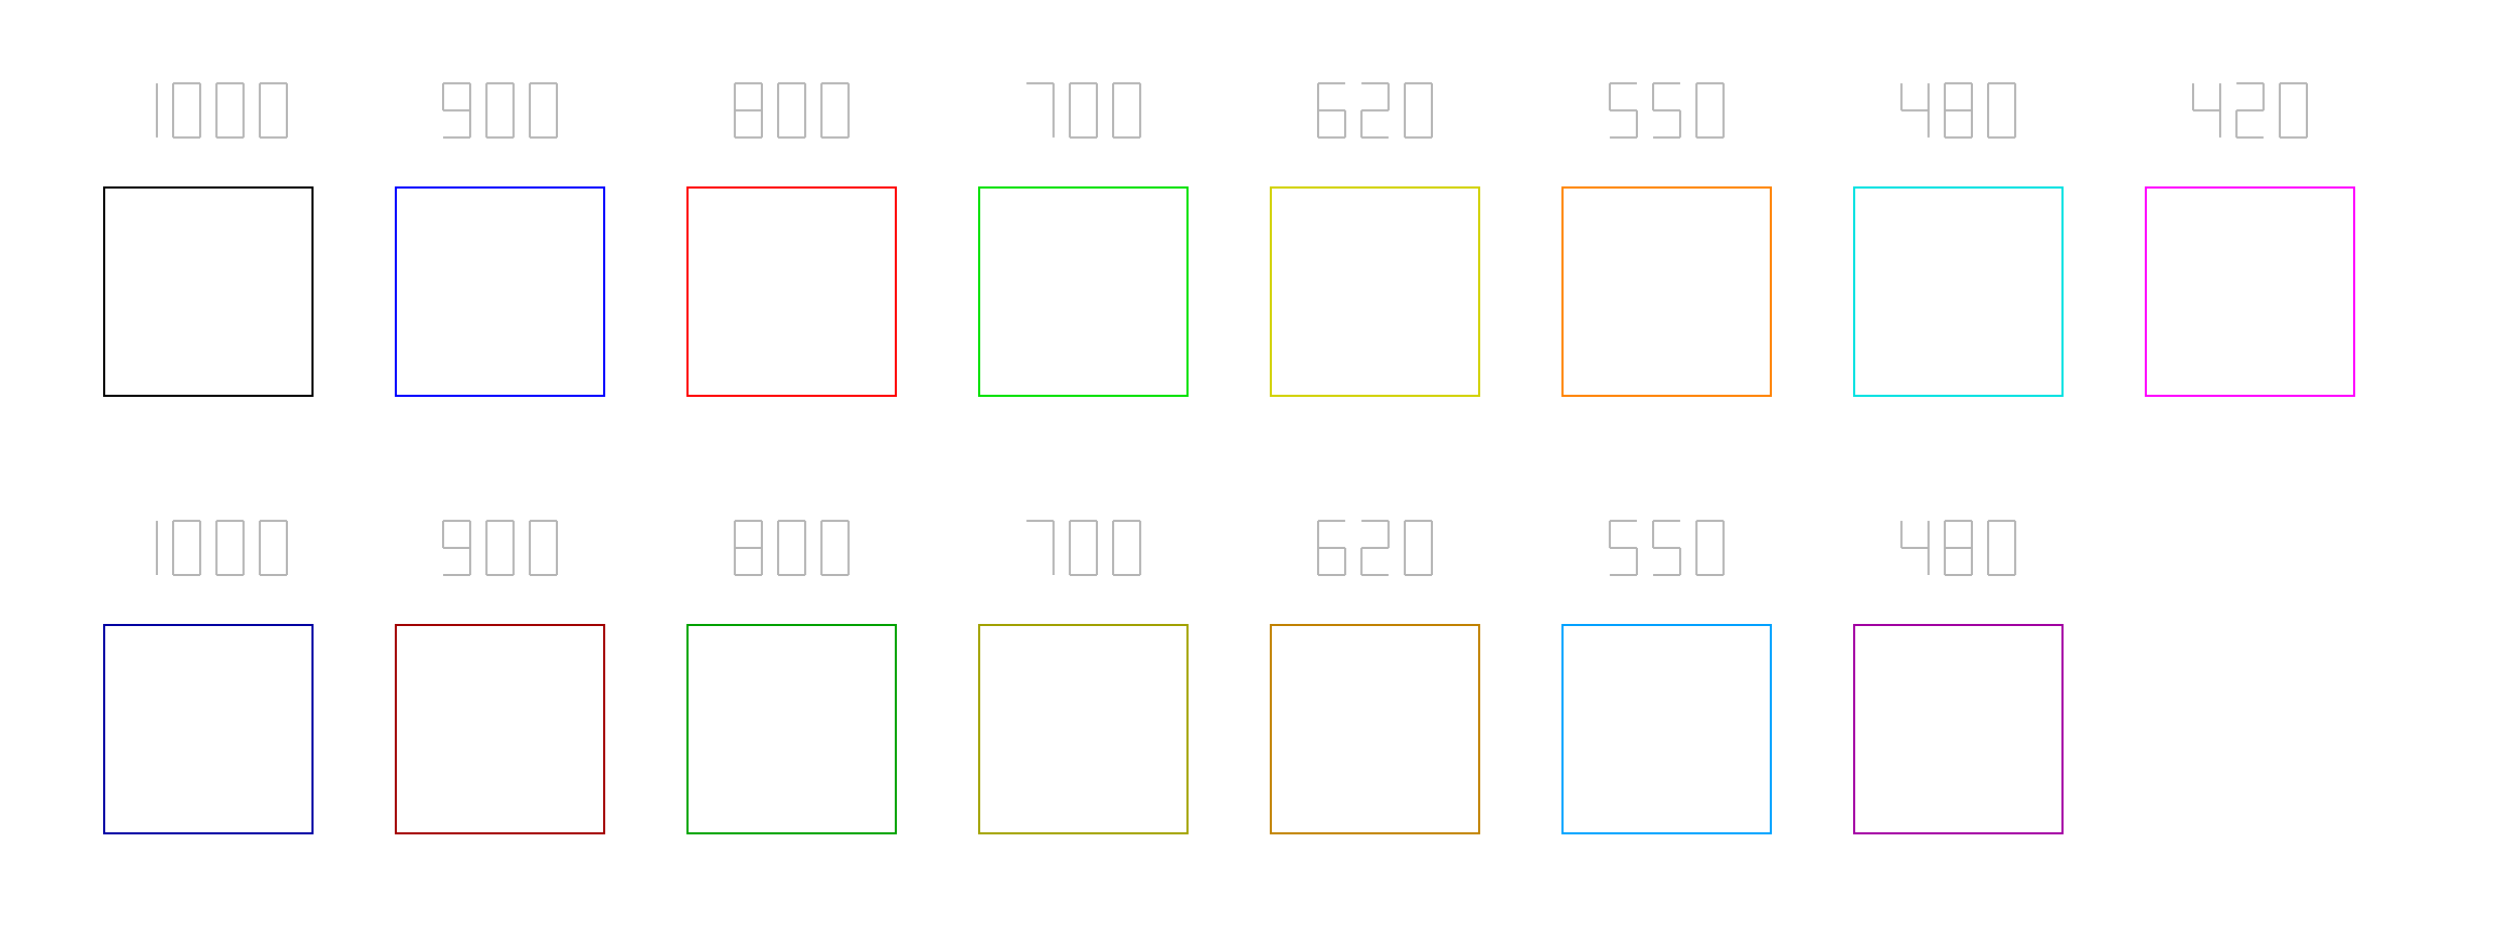
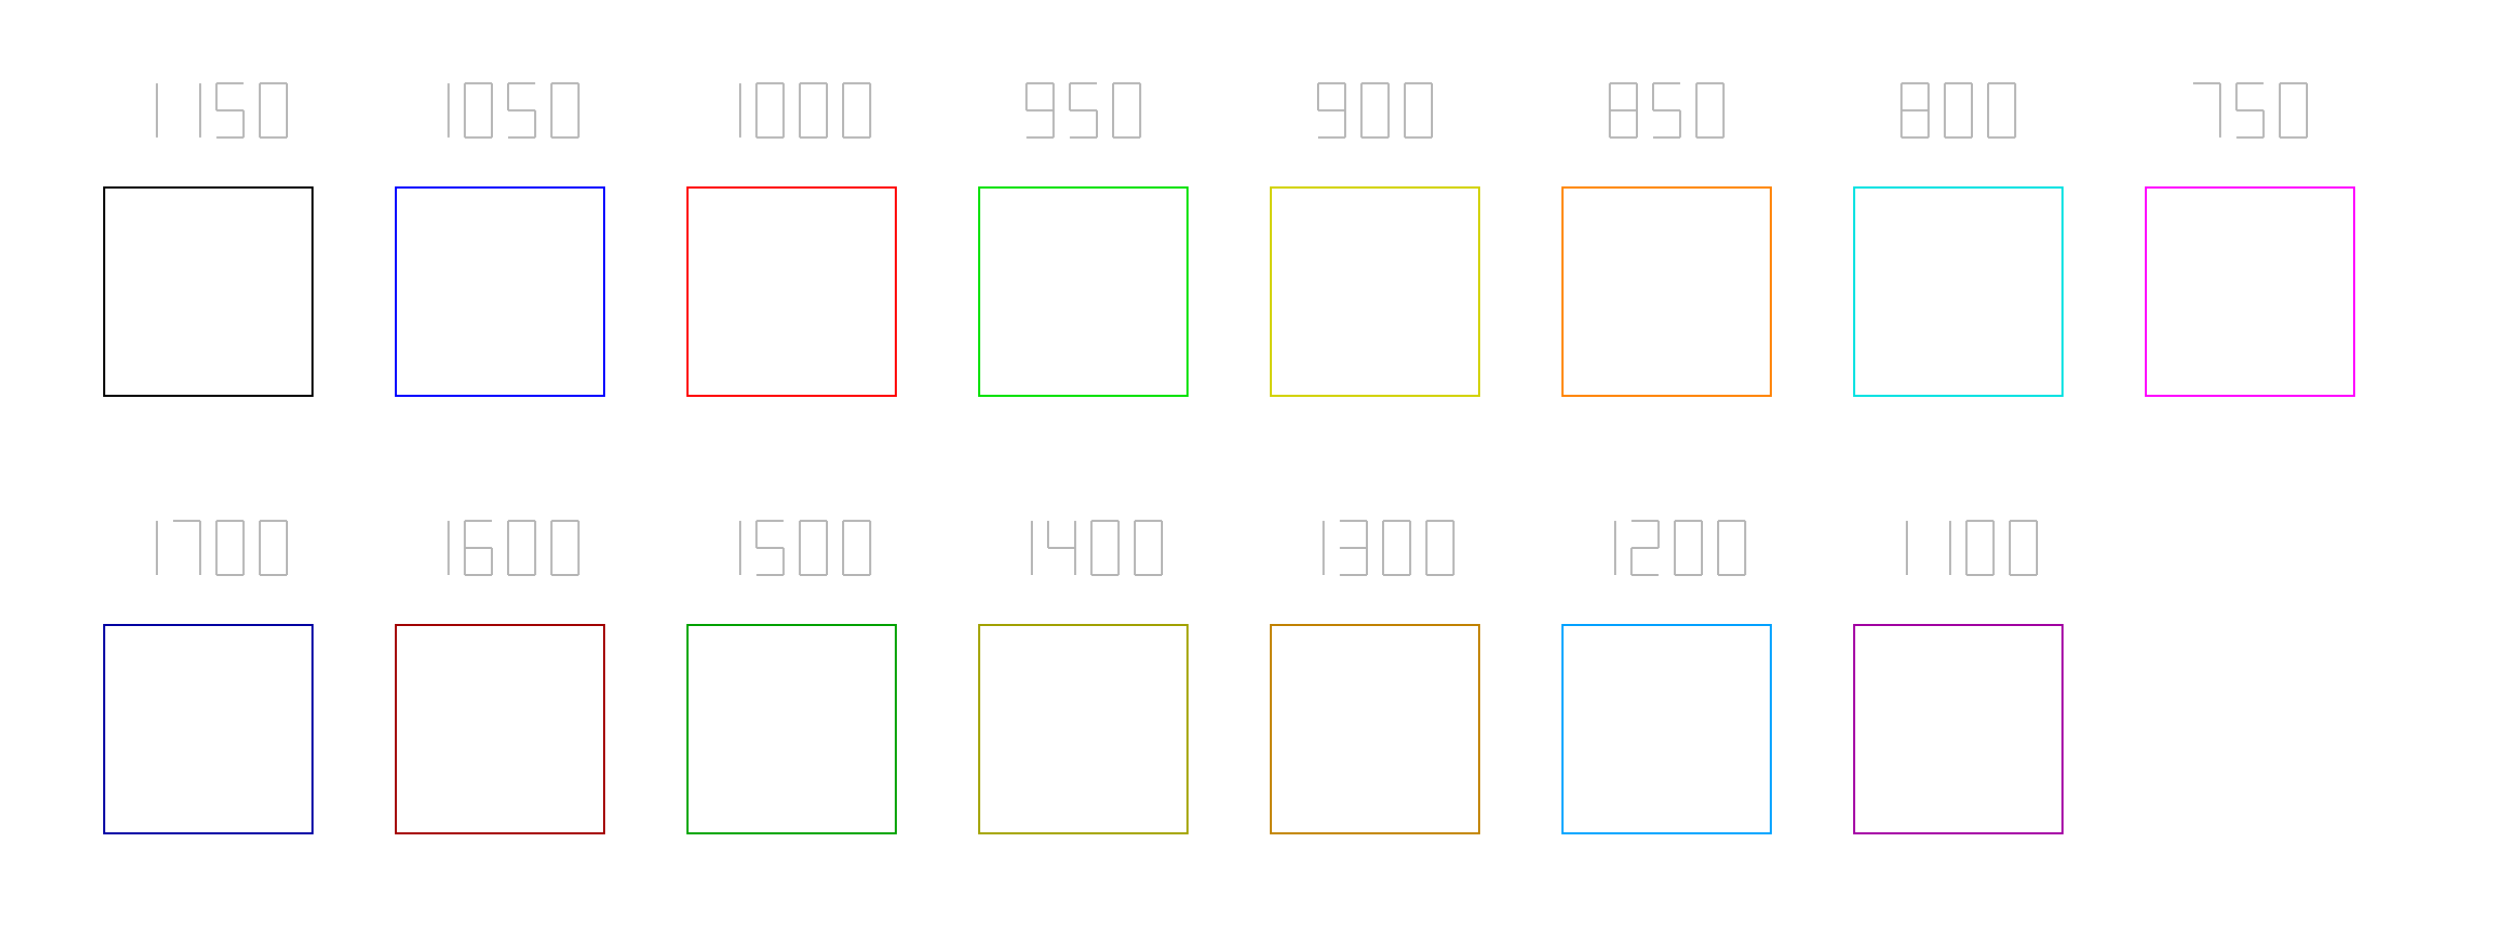
<svg xmlns="http://www.w3.org/2000/svg" width="120mm" height="45mm" viewBox="0 0 120 45">
  <path d="M7.53,4.00L7.53,5.30M7.53,5.30L7.53,6.60" fill="none" stroke="#B4B4B4" stroke-width="0.1" />
-   <path d="M8.31,4.00L9.61,4.00M9.61,4.00L9.61,5.30M9.61,5.30L9.61,6.60M8.31,6.60L9.61,6.60M8.31,5.30L8.31,6.60M8.31,4.00L8.31,5.30" fill="none" stroke="#B4B4B4" stroke-width="0.1" />
-   <path d="M10.39,4.00L11.69,4.00M11.69,4.00L11.69,5.30M11.69,5.30L11.69,6.60M10.39,6.60L11.69,6.60M10.39,5.30L10.39,6.60M10.39,4.00L10.39,5.30" fill="none" stroke="#B4B4B4" stroke-width="0.1" />
+   <path d="M9.61,4.00L9.61,5.30M9.61,5.30L9.61,6.60" fill="none" stroke="#B4B4B4" stroke-width="0.1" />
+   <path d="M10.39,4.00L11.69,4.00M10.39,4.00L10.39,5.30M10.39,5.30L11.69,5.30M11.69,5.30L11.69,6.60M10.39,6.60L11.69,6.60" fill="none" stroke="#B4B4B4" stroke-width="0.1" />
  <path d="M12.47,4.00L13.77,4.00M13.77,4.00L13.77,5.30M13.77,5.30L13.77,6.60M12.47,6.60L13.77,6.60M12.47,5.30L12.47,6.60M12.47,4.00L12.47,5.30" fill="none" stroke="#B4B4B4" stroke-width="0.1" />
  <rect x="5" y="9" width="10" height="10" fill="none" stroke="#000000" stroke-width="0.1" />
-   <path d="M21.27,4.00L22.57,4.00M22.57,4.00L22.57,5.30M22.57,5.30L22.57,6.60M21.27,6.60L22.57,6.60M21.27,4.00L21.27,5.30M21.27,5.30L22.57,5.30" fill="none" stroke="#B4B4B4" stroke-width="0.1" />
-   <path d="M23.35,4.00L24.65,4.00M24.65,4.00L24.65,5.30M24.65,5.30L24.65,6.60M23.35,6.60L24.65,6.60M23.35,5.30L23.35,6.60M23.35,4.00L23.35,5.30" fill="none" stroke="#B4B4B4" stroke-width="0.1" />
-   <path d="M25.43,4.00L26.73,4.00M26.73,4.00L26.73,5.30M26.73,5.30L26.73,6.60M25.43,6.60L26.73,6.60M25.43,5.30L25.43,6.60M25.43,4.00L25.43,5.30" fill="none" stroke="#B4B4B4" stroke-width="0.1" />
+   <path d="M21.53,4.00L21.53,5.30M21.53,5.30L21.53,6.60" fill="none" stroke="#B4B4B4" stroke-width="0.1" />
+   <path d="M22.31,4.00L23.61,4.00M23.61,4.00L23.61,5.30M23.61,5.30L23.61,6.60M22.31,6.60L23.61,6.60M22.31,5.30L22.31,6.60M22.31,4.00L22.31,5.30" fill="none" stroke="#B4B4B4" stroke-width="0.1" />
+   <path d="M24.39,4.00L25.69,4.00M24.39,4.00L24.39,5.30M24.39,5.30L25.69,5.30M25.69,5.30L25.69,6.60M24.39,6.60L25.69,6.60" fill="none" stroke="#B4B4B4" stroke-width="0.1" />
+   <path d="M26.47,4.00L27.77,4.00M27.77,4.00L27.77,5.30M27.77,5.30L27.77,6.60M26.47,6.60L27.77,6.60M26.47,5.30L26.47,6.60M26.47,4.00L26.47,5.30" fill="none" stroke="#B4B4B4" stroke-width="0.1" />
  <rect x="19" y="9" width="10" height="10" fill="none" stroke="#0000FF" stroke-width="0.1" />
-   <path d="M35.27,4.00L36.57,4.00M36.57,4.00L36.57,5.30M36.57,5.30L36.57,6.60M35.27,6.60L36.57,6.60M35.27,5.30L35.27,6.60M35.27,4.00L35.27,5.30M35.27,5.30L36.57,5.30" fill="none" stroke="#B4B4B4" stroke-width="0.1" />
-   <path d="M37.35,4.00L38.65,4.00M38.65,4.00L38.65,5.30M38.65,5.30L38.65,6.60M37.35,6.60L38.65,6.60M37.35,5.30L37.35,6.60M37.35,4.00L37.35,5.30" fill="none" stroke="#B4B4B4" stroke-width="0.1" />
-   <path d="M39.43,4.00L40.73,4.00M40.73,4.00L40.73,5.30M40.73,5.30L40.73,6.60M39.43,6.60L40.73,6.60M39.43,5.30L39.43,6.60M39.43,4.00L39.43,5.30" fill="none" stroke="#B4B4B4" stroke-width="0.1" />
+   <path d="M35.53,4.00L35.53,5.30M35.53,5.30L35.53,6.60" fill="none" stroke="#B4B4B4" stroke-width="0.1" />
+   <path d="M36.31,4.00L37.61,4.00M37.61,4.00L37.61,5.30M37.61,5.30L37.61,6.60M36.31,6.60L37.61,6.60M36.31,5.30L36.31,6.60M36.31,4.00L36.31,5.30" fill="none" stroke="#B4B4B4" stroke-width="0.1" />
+   <path d="M38.39,4.00L39.69,4.00M39.69,4.00L39.69,5.30M39.69,5.30L39.69,6.60M38.39,6.60L39.69,6.60M38.39,5.30L38.39,6.60M38.39,4.00L38.39,5.30" fill="none" stroke="#B4B4B4" stroke-width="0.1" />
+   <path d="M40.47,4.00L41.77,4.00M41.77,4.00L41.77,5.30M41.77,5.30L41.77,6.60M40.47,6.60L41.77,6.60M40.47,5.30L40.47,6.60M40.47,4.00L40.47,5.30" fill="none" stroke="#B4B4B4" stroke-width="0.1" />
  <rect x="33" y="9" width="10" height="10" fill="none" stroke="#FF0000" stroke-width="0.1" />
-   <path d="M49.27,4.00L50.57,4.00M50.57,4.00L50.57,5.30M50.57,5.30L50.57,6.60" fill="none" stroke="#B4B4B4" stroke-width="0.1" />
-   <path d="M51.35,4.00L52.65,4.00M52.65,4.00L52.65,5.30M52.65,5.30L52.65,6.60M51.35,6.60L52.65,6.60M51.35,5.30L51.35,6.60M51.35,4.00L51.35,5.30" fill="none" stroke="#B4B4B4" stroke-width="0.1" />
+   <path d="M49.27,4.00L50.57,4.00M50.57,4.00L50.57,5.30M50.57,5.30L50.57,6.60M49.27,6.60L50.57,6.60M49.27,4.00L49.27,5.30M49.27,5.30L50.57,5.30" fill="none" stroke="#B4B4B4" stroke-width="0.1" />
+   <path d="M51.35,4.00L52.65,4.00M51.35,4.00L51.35,5.30M51.35,5.30L52.65,5.30M52.65,5.30L52.65,6.60M51.35,6.60L52.65,6.60" fill="none" stroke="#B4B4B4" stroke-width="0.1" />
  <path d="M53.43,4.00L54.73,4.00M54.73,4.00L54.73,5.30M54.73,5.30L54.73,6.60M53.43,6.60L54.73,6.60M53.43,5.30L53.43,6.60M53.43,4.00L53.43,5.30" fill="none" stroke="#B4B4B4" stroke-width="0.1" />
  <rect x="47" y="9" width="10" height="10" fill="none" stroke="#00E000" stroke-width="0.1" />
-   <path d="M63.27,4.00L64.57,4.00M63.27,4.00L63.27,5.30M63.27,5.30L64.57,5.30M63.27,5.30L63.27,6.60M63.27,6.60L64.57,6.60M64.57,5.30L64.57,6.60" fill="none" stroke="#B4B4B4" stroke-width="0.1" />
-   <path d="M65.35,4.00L66.65,4.00M66.65,4.00L66.65,5.30M65.35,5.30L66.65,5.30M65.35,5.30L65.35,6.60M65.35,6.60L66.65,6.60" fill="none" stroke="#B4B4B4" stroke-width="0.1" />
+   <path d="M63.27,4.00L64.57,4.00M64.57,4.00L64.57,5.30M64.57,5.30L64.57,6.60M63.27,6.60L64.57,6.60M63.27,4.00L63.27,5.30M63.27,5.30L64.57,5.30" fill="none" stroke="#B4B4B4" stroke-width="0.1" />
+   <path d="M65.35,4.00L66.65,4.00M66.65,4.00L66.65,5.30M66.65,5.30L66.65,6.60M65.35,6.60L66.65,6.60M65.35,5.30L65.35,6.60M65.35,4.00L65.35,5.30" fill="none" stroke="#B4B4B4" stroke-width="0.1" />
  <path d="M67.43,4.00L68.73,4.00M68.73,4.00L68.73,5.30M68.73,5.30L68.73,6.60M67.43,6.60L68.73,6.60M67.43,5.30L67.43,6.60M67.43,4.00L67.43,5.30" fill="none" stroke="#B4B4B4" stroke-width="0.1" />
  <rect x="61" y="9" width="10" height="10" fill="none" stroke="#D0D000" stroke-width="0.1" />
-   <path d="M77.27,4.00L78.57,4.00M77.27,4.00L77.27,5.30M77.27,5.30L78.57,5.30M78.57,5.30L78.57,6.60M77.27,6.60L78.57,6.60" fill="none" stroke="#B4B4B4" stroke-width="0.1" />
+   <path d="M77.27,4.00L78.57,4.00M78.57,4.00L78.57,5.30M78.57,5.30L78.57,6.60M77.27,6.60L78.57,6.60M77.27,5.30L77.27,6.60M77.27,4.00L77.27,5.30M77.27,5.30L78.57,5.30" fill="none" stroke="#B4B4B4" stroke-width="0.1" />
  <path d="M79.35,4.00L80.65,4.00M79.35,4.00L79.35,5.30M79.35,5.30L80.65,5.30M80.65,5.30L80.65,6.60M79.35,6.60L80.65,6.60" fill="none" stroke="#B4B4B4" stroke-width="0.1" />
  <path d="M81.43,4.00L82.73,4.00M82.73,4.00L82.73,5.30M82.73,5.30L82.73,6.60M81.43,6.60L82.73,6.60M81.43,5.30L81.43,6.60M81.43,4.00L81.43,5.30" fill="none" stroke="#B4B4B4" stroke-width="0.1" />
  <rect x="75" y="9" width="10" height="10" fill="none" stroke="#FF8000" stroke-width="0.1" />
-   <path d="M91.27,4.00L91.27,5.30M91.27,5.30L92.57,5.30M92.57,4.00L92.57,5.30M92.57,5.30L92.57,6.60" fill="none" stroke="#B4B4B4" stroke-width="0.1" />
-   <path d="M93.35,4.00L94.65,4.00M94.65,4.00L94.65,5.30M94.65,5.30L94.65,6.60M93.35,6.60L94.65,6.60M93.35,5.30L93.35,6.60M93.35,4.00L93.35,5.30M93.35,5.30L94.65,5.30" fill="none" stroke="#B4B4B4" stroke-width="0.1" />
+   <path d="M91.27,4.00L92.57,4.00M92.57,4.00L92.57,5.30M92.57,5.30L92.57,6.60M91.27,6.60L92.57,6.60M91.27,5.30L91.27,6.60M91.27,4.00L91.27,5.30M91.27,5.30L92.57,5.30" fill="none" stroke="#B4B4B4" stroke-width="0.1" />
+   <path d="M93.35,4.00L94.65,4.00M94.65,4.00L94.65,5.30M94.65,5.30L94.65,6.60M93.35,6.60L94.65,6.60M93.35,5.30L93.35,6.60M93.35,4.00L93.35,5.30" fill="none" stroke="#B4B4B4" stroke-width="0.1" />
  <path d="M95.43,4.00L96.73,4.00M96.73,4.00L96.73,5.30M96.73,5.30L96.73,6.60M95.43,6.60L96.73,6.60M95.43,5.30L95.43,6.60M95.43,4.00L95.43,5.30" fill="none" stroke="#B4B4B4" stroke-width="0.1" />
  <rect x="89" y="9" width="10" height="10" fill="none" stroke="#00E0E0" stroke-width="0.1" />
-   <path d="M105.27,4.00L105.27,5.30M105.27,5.30L106.57,5.30M106.57,4.00L106.57,5.30M106.57,5.30L106.57,6.60" fill="none" stroke="#B4B4B4" stroke-width="0.1" />
-   <path d="M107.35,4.00L108.65,4.00M108.65,4.00L108.65,5.30M107.35,5.30L108.65,5.30M107.35,5.30L107.35,6.60M107.35,6.60L108.65,6.60" fill="none" stroke="#B4B4B4" stroke-width="0.1" />
+   <path d="M105.27,4.00L106.57,4.00M106.57,4.00L106.57,5.30M106.57,5.30L106.57,6.60" fill="none" stroke="#B4B4B4" stroke-width="0.1" />
+   <path d="M107.35,4.00L108.65,4.00M107.35,4.00L107.35,5.30M107.35,5.30L108.65,5.30M108.65,5.30L108.65,6.60M107.35,6.60L108.65,6.60" fill="none" stroke="#B4B4B4" stroke-width="0.1" />
  <path d="M109.43,4.00L110.73,4.00M110.73,4.00L110.73,5.30M110.73,5.30L110.73,6.60M109.43,6.60L110.73,6.60M109.43,5.30L109.43,6.60M109.43,4.00L109.43,5.30" fill="none" stroke="#B4B4B4" stroke-width="0.1" />
  <rect x="103" y="9" width="10" height="10" fill="none" stroke="#FF00FF" stroke-width="0.1" />
  <path d="M7.53,25.00L7.53,26.30M7.53,26.30L7.53,27.60" fill="none" stroke="#B4B4B4" stroke-width="0.1" />
-   <path d="M8.31,25.00L9.61,25.00M9.61,25.00L9.61,26.30M9.61,26.30L9.61,27.60M8.31,27.60L9.61,27.60M8.31,26.30L8.31,27.60M8.31,25.00L8.31,26.30" fill="none" stroke="#B4B4B4" stroke-width="0.1" />
+   <path d="M8.31,25.00L9.61,25.00M9.61,25.00L9.61,26.30M9.61,26.30L9.61,27.60" fill="none" stroke="#B4B4B4" stroke-width="0.1" />
  <path d="M10.39,25.00L11.69,25.00M11.69,25.00L11.69,26.30M11.69,26.30L11.69,27.60M10.39,27.60L11.69,27.60M10.39,26.30L10.39,27.60M10.39,25.00L10.39,26.30" fill="none" stroke="#B4B4B4" stroke-width="0.1" />
  <path d="M12.47,25.00L13.77,25.00M13.77,25.00L13.77,26.30M13.77,26.30L13.77,27.60M12.47,27.60L13.77,27.60M12.47,26.30L12.47,27.60M12.47,25.00L12.47,26.30" fill="none" stroke="#B4B4B4" stroke-width="0.1" />
  <rect x="5" y="30" width="10" height="10" fill="none" stroke="#0000A0" stroke-width="0.1" />
-   <path d="M21.27,25.00L22.57,25.00M22.57,25.00L22.57,26.30M22.57,26.30L22.57,27.60M21.27,27.60L22.57,27.60M21.27,25.00L21.27,26.30M21.27,26.30L22.57,26.30" fill="none" stroke="#B4B4B4" stroke-width="0.1" />
-   <path d="M23.35,25.00L24.65,25.00M24.65,25.00L24.65,26.30M24.65,26.30L24.65,27.60M23.35,27.60L24.65,27.60M23.35,26.30L23.35,27.60M23.35,25.00L23.35,26.30" fill="none" stroke="#B4B4B4" stroke-width="0.1" />
-   <path d="M25.43,25.00L26.73,25.00M26.73,25.00L26.73,26.30M26.73,26.30L26.73,27.60M25.43,27.60L26.73,27.60M25.43,26.30L25.43,27.60M25.43,25.00L25.43,26.30" fill="none" stroke="#B4B4B4" stroke-width="0.1" />
+   <path d="M21.53,25.00L21.53,26.30M21.53,26.30L21.53,27.60" fill="none" stroke="#B4B4B4" stroke-width="0.1" />
+   <path d="M22.31,25.00L23.61,25.00M22.31,25.00L22.31,26.30M22.31,26.30L23.61,26.30M22.31,26.30L22.31,27.60M22.31,27.60L23.61,27.60M23.61,26.30L23.61,27.60" fill="none" stroke="#B4B4B4" stroke-width="0.1" />
+   <path d="M24.39,25.00L25.69,25.00M25.69,25.00L25.69,26.30M25.69,26.30L25.69,27.60M24.39,27.60L25.69,27.60M24.39,26.30L24.39,27.60M24.39,25.00L24.39,26.30" fill="none" stroke="#B4B4B4" stroke-width="0.1" />
+   <path d="M26.47,25.00L27.77,25.00M27.77,25.00L27.77,26.30M27.77,26.30L27.77,27.60M26.47,27.60L27.77,27.60M26.47,26.30L26.47,27.60M26.47,25.00L26.47,26.30" fill="none" stroke="#B4B4B4" stroke-width="0.1" />
  <rect x="19" y="30" width="10" height="10" fill="none" stroke="#A00000" stroke-width="0.1" />
-   <path d="M35.27,25.00L36.57,25.00M36.57,25.00L36.57,26.30M36.57,26.30L36.57,27.60M35.27,27.60L36.57,27.60M35.27,26.30L35.27,27.60M35.27,25.00L35.27,26.30M35.27,26.30L36.57,26.30" fill="none" stroke="#B4B4B4" stroke-width="0.1" />
-   <path d="M37.35,25.00L38.65,25.00M38.65,25.00L38.65,26.30M38.65,26.30L38.65,27.60M37.35,27.60L38.65,27.60M37.35,26.30L37.35,27.60M37.35,25.00L37.35,26.30" fill="none" stroke="#B4B4B4" stroke-width="0.1" />
-   <path d="M39.43,25.00L40.73,25.00M40.73,25.00L40.73,26.30M40.73,26.30L40.73,27.60M39.43,27.60L40.73,27.60M39.43,26.30L39.43,27.60M39.43,25.00L39.43,26.30" fill="none" stroke="#B4B4B4" stroke-width="0.1" />
+   <path d="M35.53,25.00L35.53,26.30M35.53,26.30L35.53,27.60" fill="none" stroke="#B4B4B4" stroke-width="0.1" />
+   <path d="M36.31,25.00L37.61,25.00M36.31,25.00L36.31,26.30M36.31,26.30L37.61,26.30M37.61,26.30L37.61,27.60M36.31,27.60L37.61,27.60" fill="none" stroke="#B4B4B4" stroke-width="0.1" />
+   <path d="M38.39,25.00L39.69,25.00M39.69,25.00L39.69,26.30M39.69,26.30L39.69,27.60M38.39,27.60L39.69,27.60M38.39,26.30L38.39,27.60M38.39,25.00L38.39,26.30" fill="none" stroke="#B4B4B4" stroke-width="0.1" />
+   <path d="M40.47,25.00L41.77,25.00M41.77,25.00L41.77,26.30M41.77,26.30L41.77,27.60M40.47,27.60L41.77,27.60M40.47,26.30L40.47,27.60M40.47,25.00L40.47,26.30" fill="none" stroke="#B4B4B4" stroke-width="0.1" />
  <rect x="33" y="30" width="10" height="10" fill="none" stroke="#00A000" stroke-width="0.1" />
-   <path d="M49.27,25.00L50.57,25.00M50.57,25.00L50.57,26.30M50.57,26.30L50.57,27.60" fill="none" stroke="#B4B4B4" stroke-width="0.1" />
-   <path d="M51.35,25.00L52.65,25.00M52.65,25.00L52.65,26.30M52.65,26.30L52.65,27.60M51.35,27.60L52.65,27.60M51.35,26.30L51.35,27.60M51.35,25.00L51.35,26.30" fill="none" stroke="#B4B4B4" stroke-width="0.1" />
-   <path d="M53.43,25.00L54.73,25.00M54.73,25.00L54.73,26.30M54.73,26.30L54.73,27.60M53.43,27.60L54.73,27.60M53.43,26.30L53.43,27.60M53.43,25.00L53.43,26.30" fill="none" stroke="#B4B4B4" stroke-width="0.1" />
+   <path d="M49.53,25.00L49.53,26.30M49.53,26.30L49.53,27.60" fill="none" stroke="#B4B4B4" stroke-width="0.1" />
+   <path d="M50.31,25.00L50.31,26.30M50.31,26.30L51.61,26.30M51.61,25.00L51.61,26.30M51.61,26.30L51.61,27.60" fill="none" stroke="#B4B4B4" stroke-width="0.1" />
+   <path d="M52.39,25.00L53.69,25.00M53.69,25.00L53.69,26.30M53.69,26.30L53.69,27.60M52.39,27.60L53.69,27.60M52.39,26.30L52.39,27.60M52.39,25.00L52.39,26.30" fill="none" stroke="#B4B4B4" stroke-width="0.1" />
+   <path d="M54.47,25.00L55.77,25.00M55.77,25.00L55.77,26.30M55.77,26.30L55.77,27.60M54.47,27.60L55.77,27.60M54.47,26.30L54.47,27.60M54.47,25.00L54.47,26.30" fill="none" stroke="#B4B4B4" stroke-width="0.1" />
  <rect x="47" y="30" width="10" height="10" fill="none" stroke="#A0A000" stroke-width="0.1" />
-   <path d="M63.27,25.00L64.57,25.00M63.27,25.00L63.27,26.30M63.27,26.30L64.57,26.30M63.27,26.30L63.27,27.60M63.27,27.60L64.57,27.60M64.57,26.30L64.57,27.60" fill="none" stroke="#B4B4B4" stroke-width="0.1" />
-   <path d="M65.35,25.00L66.65,25.00M66.65,25.00L66.65,26.30M65.35,26.30L66.65,26.30M65.35,26.30L65.35,27.60M65.35,27.60L66.65,27.60" fill="none" stroke="#B4B4B4" stroke-width="0.1" />
-   <path d="M67.43,25.00L68.73,25.00M68.73,25.00L68.73,26.30M68.73,26.30L68.73,27.60M67.43,27.60L68.73,27.60M67.43,26.30L67.43,27.60M67.43,25.00L67.43,26.30" fill="none" stroke="#B4B4B4" stroke-width="0.1" />
+   <path d="M63.53,25.00L63.53,26.30M63.53,26.30L63.53,27.60" fill="none" stroke="#B4B4B4" stroke-width="0.1" />
+   <path d="M64.31,25.00L65.61,25.00M65.61,25.00L65.61,26.30M64.31,26.30L65.61,26.30M65.61,26.30L65.61,27.60M64.31,27.60L65.61,27.60" fill="none" stroke="#B4B4B4" stroke-width="0.1" />
+   <path d="M66.39,25.00L67.69,25.00M67.69,25.00L67.69,26.30M67.69,26.30L67.69,27.60M66.39,27.60L67.69,27.60M66.39,26.30L66.39,27.60M66.39,25.00L66.39,26.30" fill="none" stroke="#B4B4B4" stroke-width="0.1" />
+   <path d="M68.47,25.00L69.77,25.00M69.77,25.00L69.77,26.30M69.77,26.30L69.77,27.60M68.47,27.60L69.77,27.60M68.47,26.30L68.47,27.60M68.47,25.00L68.47,26.30" fill="none" stroke="#B4B4B4" stroke-width="0.1" />
  <rect x="61" y="30" width="10" height="10" fill="none" stroke="#C08000" stroke-width="0.1" />
-   <path d="M77.27,25.00L78.57,25.00M77.27,25.00L77.27,26.30M77.27,26.30L78.57,26.30M78.57,26.30L78.57,27.60M77.27,27.60L78.57,27.60" fill="none" stroke="#B4B4B4" stroke-width="0.1" />
-   <path d="M79.35,25.00L80.65,25.00M79.35,25.00L79.35,26.30M79.35,26.30L80.65,26.30M80.65,26.30L80.65,27.60M79.35,27.60L80.65,27.60" fill="none" stroke="#B4B4B4" stroke-width="0.1" />
-   <path d="M81.43,25.00L82.73,25.00M82.73,25.00L82.73,26.30M82.73,26.30L82.73,27.60M81.43,27.60L82.73,27.60M81.43,26.30L81.43,27.60M81.43,25.00L81.43,26.30" fill="none" stroke="#B4B4B4" stroke-width="0.1" />
+   <path d="M77.53,25.00L77.53,26.30M77.53,26.30L77.53,27.60" fill="none" stroke="#B4B4B4" stroke-width="0.1" />
+   <path d="M78.31,25.00L79.61,25.00M79.61,25.00L79.61,26.30M78.31,26.30L79.61,26.30M78.31,26.30L78.31,27.60M78.31,27.60L79.61,27.60" fill="none" stroke="#B4B4B4" stroke-width="0.1" />
+   <path d="M80.39,25.00L81.69,25.00M81.69,25.00L81.69,26.30M81.69,26.30L81.69,27.60M80.39,27.60L81.69,27.60M80.39,26.30L80.39,27.60M80.39,25.00L80.39,26.30" fill="none" stroke="#B4B4B4" stroke-width="0.1" />
+   <path d="M82.47,25.00L83.77,25.00M83.77,25.00L83.77,26.30M83.77,26.30L83.77,27.60M82.47,27.60L83.77,27.60M82.47,26.30L82.47,27.60M82.47,25.00L82.47,26.30" fill="none" stroke="#B4B4B4" stroke-width="0.1" />
  <rect x="75" y="30" width="10" height="10" fill="none" stroke="#00A0FF" stroke-width="0.1" />
-   <path d="M91.27,25.00L91.27,26.30M91.27,26.30L92.57,26.30M92.57,25.00L92.57,26.30M92.57,26.30L92.57,27.60" fill="none" stroke="#B4B4B4" stroke-width="0.1" />
-   <path d="M93.35,25.00L94.65,25.00M94.65,25.00L94.65,26.30M94.65,26.30L94.65,27.60M93.35,27.60L94.65,27.60M93.35,26.30L93.35,27.60M93.35,25.00L93.35,26.30M93.35,26.30L94.65,26.30" fill="none" stroke="#B4B4B4" stroke-width="0.1" />
-   <path d="M95.43,25.00L96.73,25.00M96.73,25.00L96.73,26.30M96.73,26.30L96.73,27.60M95.43,27.60L96.73,27.60M95.43,26.30L95.43,27.60M95.43,25.00L95.43,26.30" fill="none" stroke="#B4B4B4" stroke-width="0.1" />
+   <path d="M91.53,25.00L91.53,26.30M91.53,26.30L91.53,27.60" fill="none" stroke="#B4B4B4" stroke-width="0.1" />
+   <path d="M93.61,25.00L93.61,26.30M93.61,26.30L93.61,27.60" fill="none" stroke="#B4B4B4" stroke-width="0.1" />
+   <path d="M94.39,25.00L95.69,25.00M95.69,25.00L95.69,26.30M95.69,26.30L95.69,27.60M94.39,27.60L95.69,27.60M94.39,26.30L94.39,27.60M94.39,25.00L94.39,26.30" fill="none" stroke="#B4B4B4" stroke-width="0.1" />
+   <path d="M96.47,25.00L97.77,25.00M97.77,25.00L97.77,26.30M97.77,26.30L97.77,27.60M96.47,27.60L97.77,27.60M96.47,26.30L96.47,27.60M96.47,25.00L96.47,26.30" fill="none" stroke="#B4B4B4" stroke-width="0.1" />
  <rect x="89" y="30" width="10" height="10" fill="none" stroke="#A000A0" stroke-width="0.1" />
</svg>
